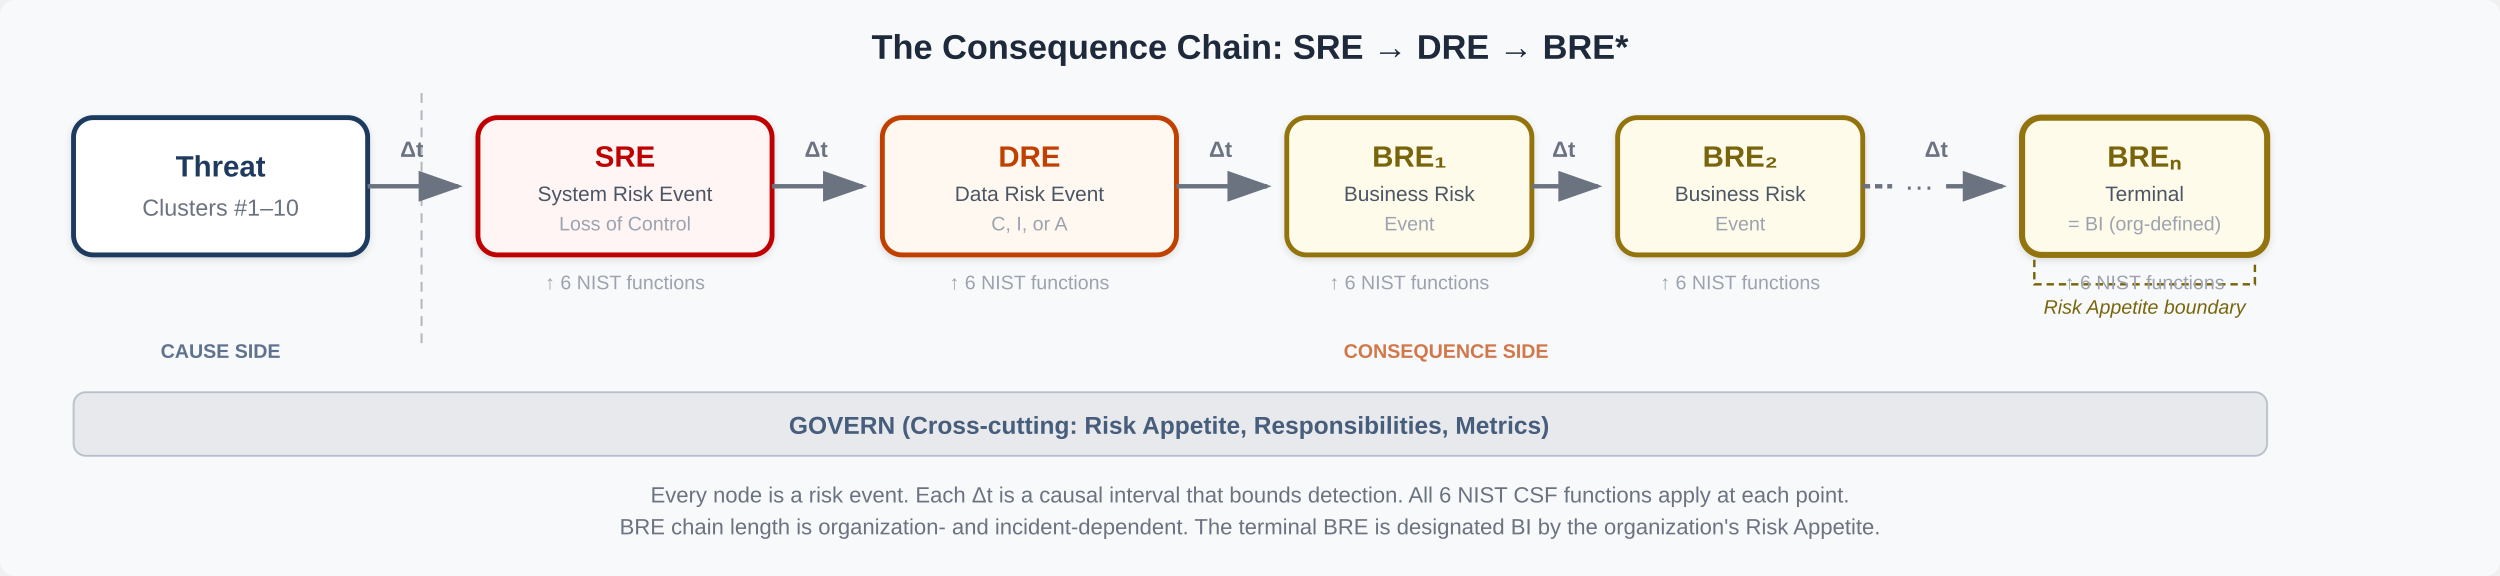
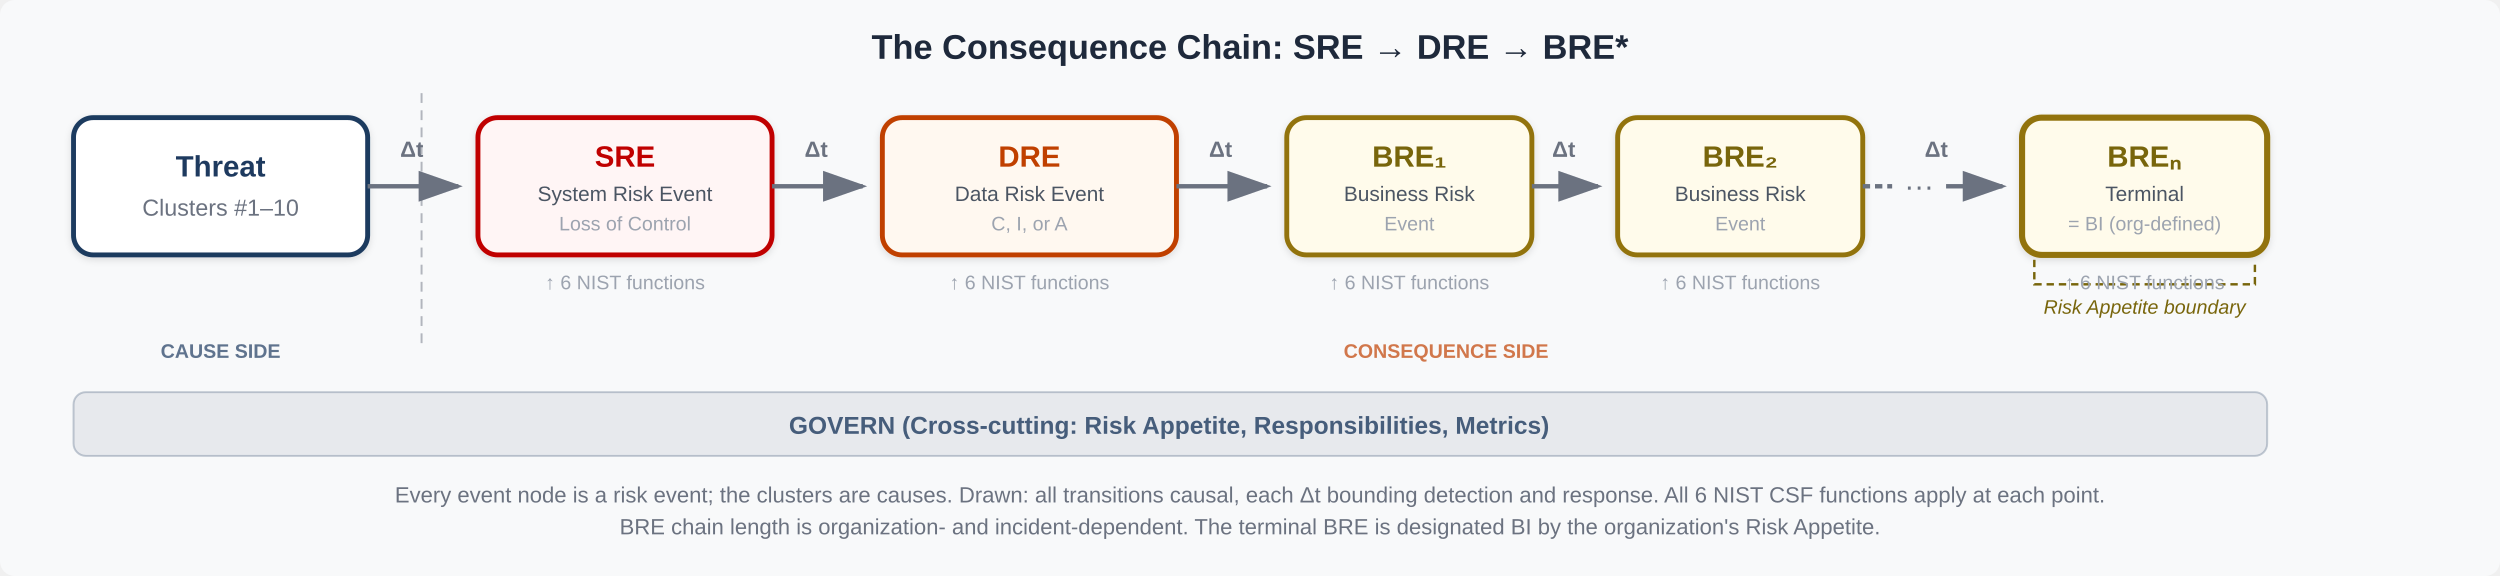
<svg xmlns="http://www.w3.org/2000/svg" viewBox="0 0 1020 235" style="font-family: 'Segoe UI', 'Helvetica Neue', Arial, sans-serif;">
  <defs>
    <marker id="chainArrow" markerWidth="10" markerHeight="7" refX="9" refY="3.5" orient="auto">
      <polygon points="0 0, 10 3.5, 0 7" fill="#6b7280" />
    </marker>
    <filter id="shadow" x="-5%" y="-5%" width="110%" height="120%">
      <feDropShadow dx="0" dy="1" stdDeviation="1.5" flood-opacity="0.12" />
    </filter>
  </defs>
  <rect width="1020" height="235" fill="#f8f9fa" rx="6" />
  <text x="510" y="24" text-anchor="middle" font-size="14" font-weight="700" fill="#1e293b">The Consequence Chain: SRE → DRE → BRE*</text>
  <g transform="translate(30, 48)">
    <rect x="0" y="0" width="120" height="56" rx="8" fill="#ffffff" stroke="#1e3a5f" stroke-width="2" filter="url(#shadow)" />
    <text x="60" y="24" text-anchor="middle" font-weight="700" font-size="12" fill="#1e3a5f">Threat</text>
    <text x="60" y="40" text-anchor="middle" font-size="9.5" fill="#6b7280">Clusters #1–10</text>
  </g>
  <line x1="150" y1="76" x2="187" y2="76" stroke="#6b7280" stroke-width="1.8" marker-end="url(#chainArrow)" />
  <text x="168" y="64" text-anchor="middle" font-size="9" font-weight="700" fill="#6b7280">Δt</text>
  <g transform="translate(195, 48)">
    <rect x="0" y="0" width="120" height="56" rx="8" fill="#fff5f5" stroke="#c00000" stroke-width="2" filter="url(#shadow)" />
    <text x="60" y="20" text-anchor="middle" font-weight="700" font-size="12" fill="#c00000">SRE</text>
    <text x="60" y="34" text-anchor="middle" font-size="8.5" fill="#4b5563">System Risk Event</text>
    <text x="60" y="46" text-anchor="middle" font-size="8" fill="#9ca3af">Loss of Control</text>
  </g>
  <line x1="315" y1="76" x2="352" y2="76" stroke="#6b7280" stroke-width="1.8" marker-end="url(#chainArrow)" />
  <text x="333" y="64" text-anchor="middle" font-size="9" font-weight="700" fill="#6b7280">Δt</text>
  <g transform="translate(360, 48)">
    <rect x="0" y="0" width="120" height="56" rx="8" fill="#fff8f0" stroke="#c04000" stroke-width="2" filter="url(#shadow)" />
    <text x="60" y="20" text-anchor="middle" font-weight="700" font-size="12" fill="#c04000">DRE</text>
    <text x="60" y="34" text-anchor="middle" font-size="8.5" fill="#4b5563">Data Risk Event</text>
    <text x="60" y="46" text-anchor="middle" font-size="8" fill="#9ca3af">C, I, or A</text>
  </g>
  <line x1="480" y1="76" x2="517" y2="76" stroke="#6b7280" stroke-width="1.8" marker-end="url(#chainArrow)" />
  <text x="498" y="64" text-anchor="middle" font-size="9" font-weight="700" fill="#6b7280">Δt</text>
  <g transform="translate(525, 48)">
    <rect x="0" y="0" width="100" height="56" rx="8" fill="#fffbeb" stroke="#92730c" stroke-width="2" filter="url(#shadow)" />
    <text x="50" y="20" text-anchor="middle" font-weight="700" font-size="12" fill="#78650b">BRE₁</text>
    <text x="50" y="34" text-anchor="middle" font-size="8.5" fill="#4b5563">Business Risk</text>
    <text x="50" y="46" text-anchor="middle" font-size="8" fill="#9ca3af">Event</text>
  </g>
  <line x1="625" y1="76" x2="652" y2="76" stroke="#6b7280" stroke-width="1.8" marker-end="url(#chainArrow)" />
  <text x="638" y="64" text-anchor="middle" font-size="9" font-weight="700" fill="#6b7280">Δt</text>
  <g transform="translate(660, 48)">
    <rect x="0" y="0" width="100" height="56" rx="8" fill="#fffbeb" stroke="#92730c" stroke-width="2" filter="url(#shadow)" />
    <text x="50" y="20" text-anchor="middle" font-weight="700" font-size="12" fill="#78650b">BRE₂</text>
    <text x="50" y="34" text-anchor="middle" font-size="8.5" fill="#4b5563">Business Risk</text>
    <text x="50" y="46" text-anchor="middle" font-size="8" fill="#9ca3af">Event</text>
  </g>
  <line x1="760" y1="76" x2="772" y2="76" stroke="#6b7280" stroke-width="1.8" stroke-dasharray="3 2" />
  <text x="783" y="80" text-anchor="middle" font-size="12" fill="#6b7280">···</text>
  <line x1="794" y1="76" x2="817" y2="76" stroke="#6b7280" stroke-width="1.8" marker-end="url(#chainArrow)" />
  <text x="790" y="64" text-anchor="middle" font-size="9" font-weight="700" fill="#6b7280">Δt</text>
  <g transform="translate(825, 48)">
    <rect x="0" y="0" width="100" height="56" rx="8" fill="#fffbeb" stroke="#92730c" stroke-width="2.5" filter="url(#shadow)" />
    <text x="50" y="20" text-anchor="middle" font-weight="700" font-size="12" fill="#78650b">BREₙ</text>
    <text x="50" y="34" text-anchor="middle" font-size="8.5" fill="#4b5563">Terminal</text>
    <text x="50" y="46" text-anchor="middle" font-size="8" fill="#9ca3af">= BI (org-defined)</text>
  </g>
  <path d="M 830 106 L 830 116 L 920 116 L 920 106" fill="none" stroke="#78650b" stroke-width="1" stroke-dasharray="3 2" />
  <text x="875" y="128" text-anchor="middle" font-size="8" font-style="italic" fill="#78650b">Risk Appetite boundary</text>
  <text x="255" y="118" text-anchor="middle" font-size="8" fill="#9ca3af">↑ 6 NIST functions</text>
  <text x="420" y="118" text-anchor="middle" font-size="8" fill="#9ca3af">↑ 6 NIST functions</text>
  <text x="575" y="118" text-anchor="middle" font-size="8" fill="#9ca3af">↑ 6 NIST functions</text>
  <text x="710" y="118" text-anchor="middle" font-size="8" fill="#9ca3af">↑ 6 NIST functions</text>
  <text x="875" y="118" text-anchor="middle" font-size="8" fill="#9ca3af">↑ 6 NIST functions</text>
  <line x1="172" y1="38" x2="172" y2="140" stroke="#6b7280" stroke-width="0.8" stroke-dasharray="4 3" opacity="0.5" />
  <text x="90" y="146" text-anchor="middle" font-size="8" font-weight="600" fill="#1e3a5f" opacity="0.7">CAUSE SIDE</text>
  <text x="590" y="146" text-anchor="middle" font-size="8" font-weight="600" fill="#c04000" opacity="0.7">CONSEQUENCE SIDE</text>
  <rect x="30" y="160" width="895" height="26" rx="5" fill="#1e3a5f" fill-opacity="0.08" stroke="#1e3a5f" stroke-width="0.8" stroke-opacity="0.25" />
  <text x="477" y="177" text-anchor="middle" font-size="10" font-weight="700" fill="#1e3a5f" opacity="0.8">GOVERN (Cross-cutting: Risk Appetite, Responsibilities, Metrics)</text>
-   <text x="510" y="205" text-anchor="middle" font-size="9" fill="#6b7280">Every node is a risk event. Each Δt is a causal interval that bounds detection. All 6 NIST CSF functions apply at each point.</text>
+   <text x="510" y="205" text-anchor="middle" font-size="9" fill="#6b7280">Every event node is a risk event; the clusters are causes. Drawn: all transitions causal, each Δt bounding detection and response. All 6 NIST CSF functions apply at each point.</text>
  <text x="510" y="218" text-anchor="middle" font-size="9" fill="#6b7280">BRE chain length is organization- and incident-dependent. The terminal BRE is designated BI by the organization's Risk Appetite.</text>
</svg>
